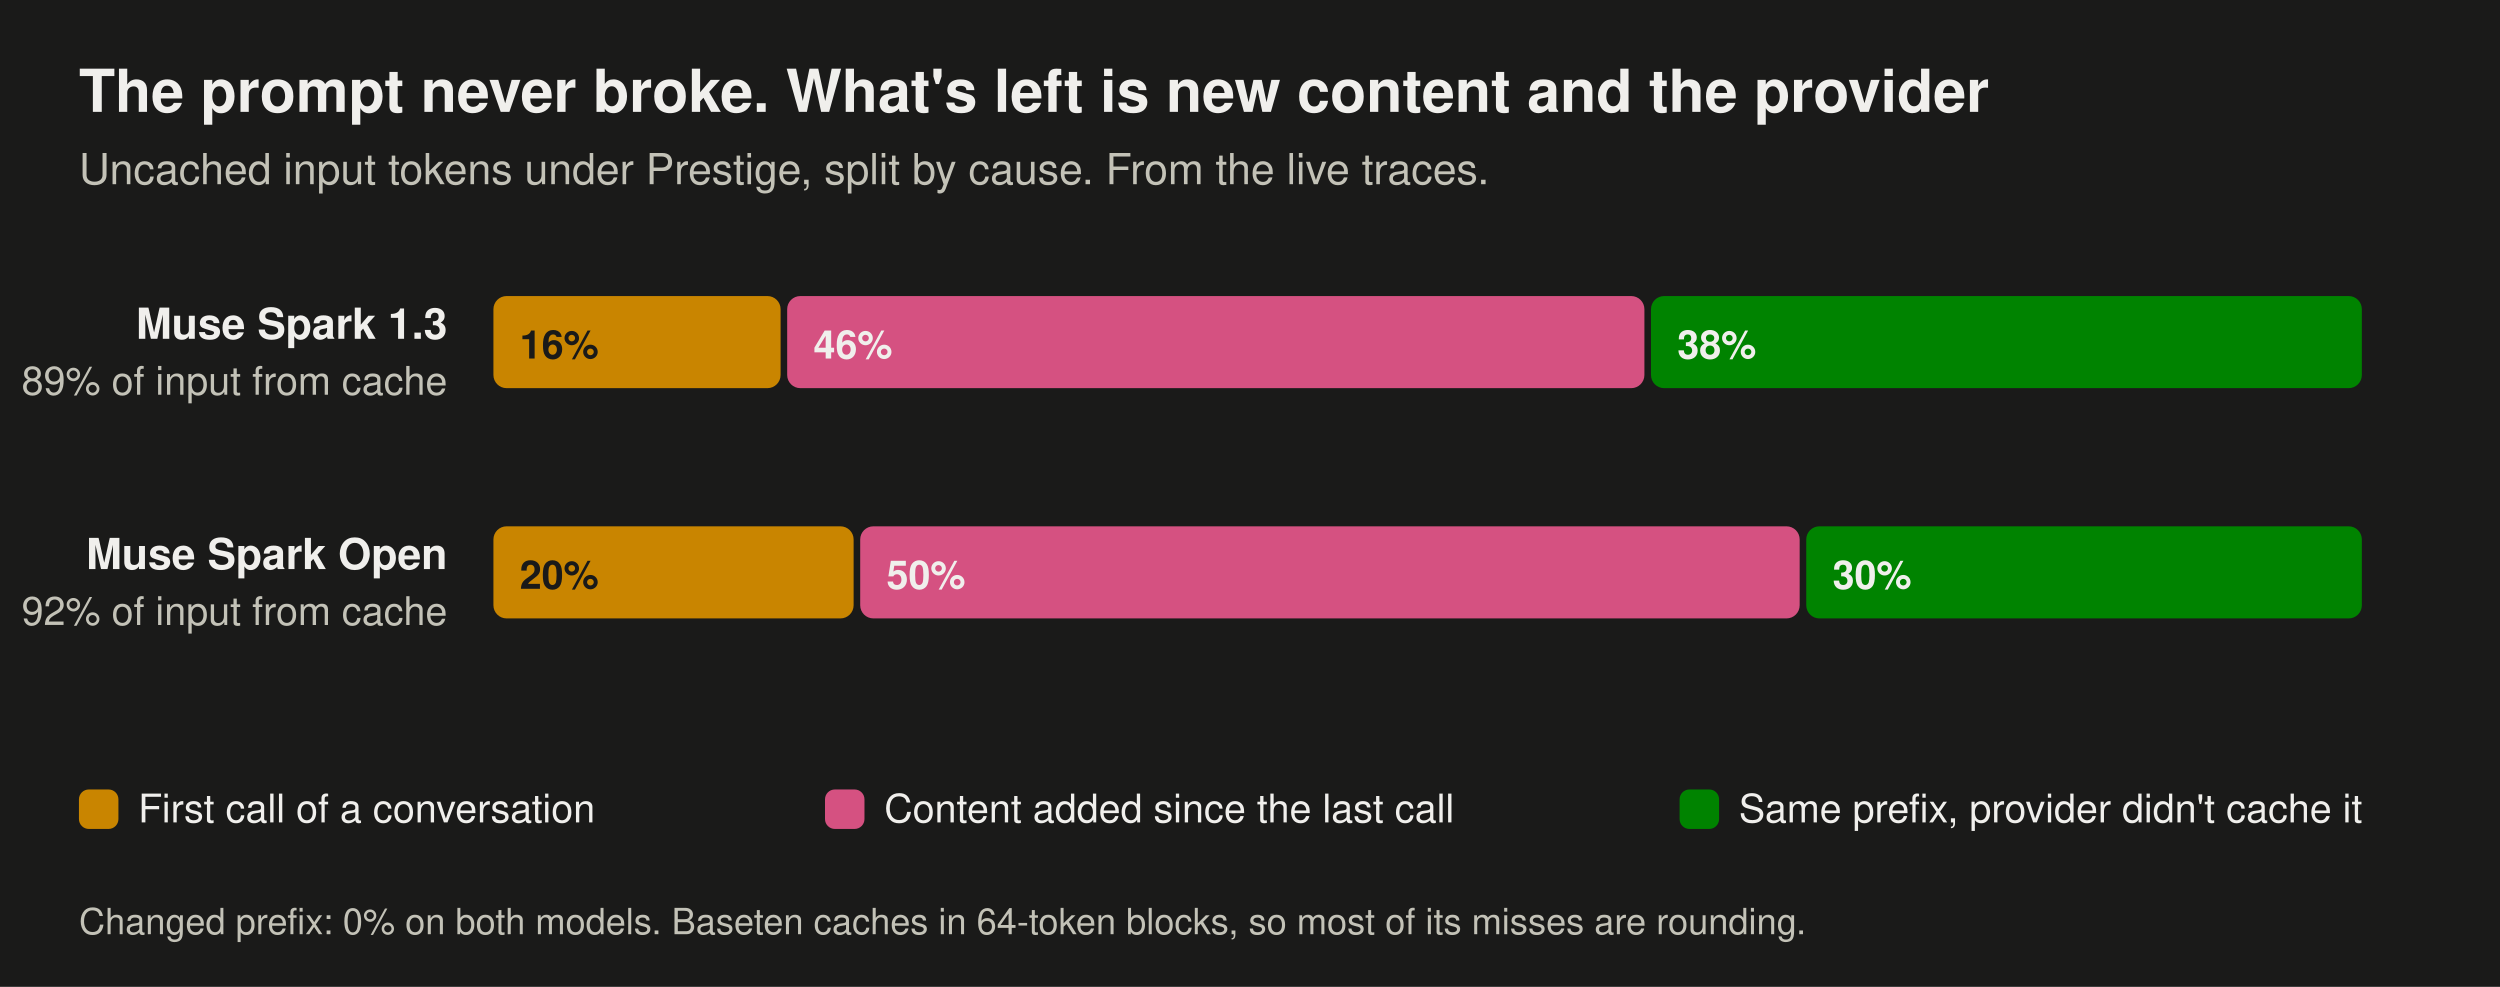
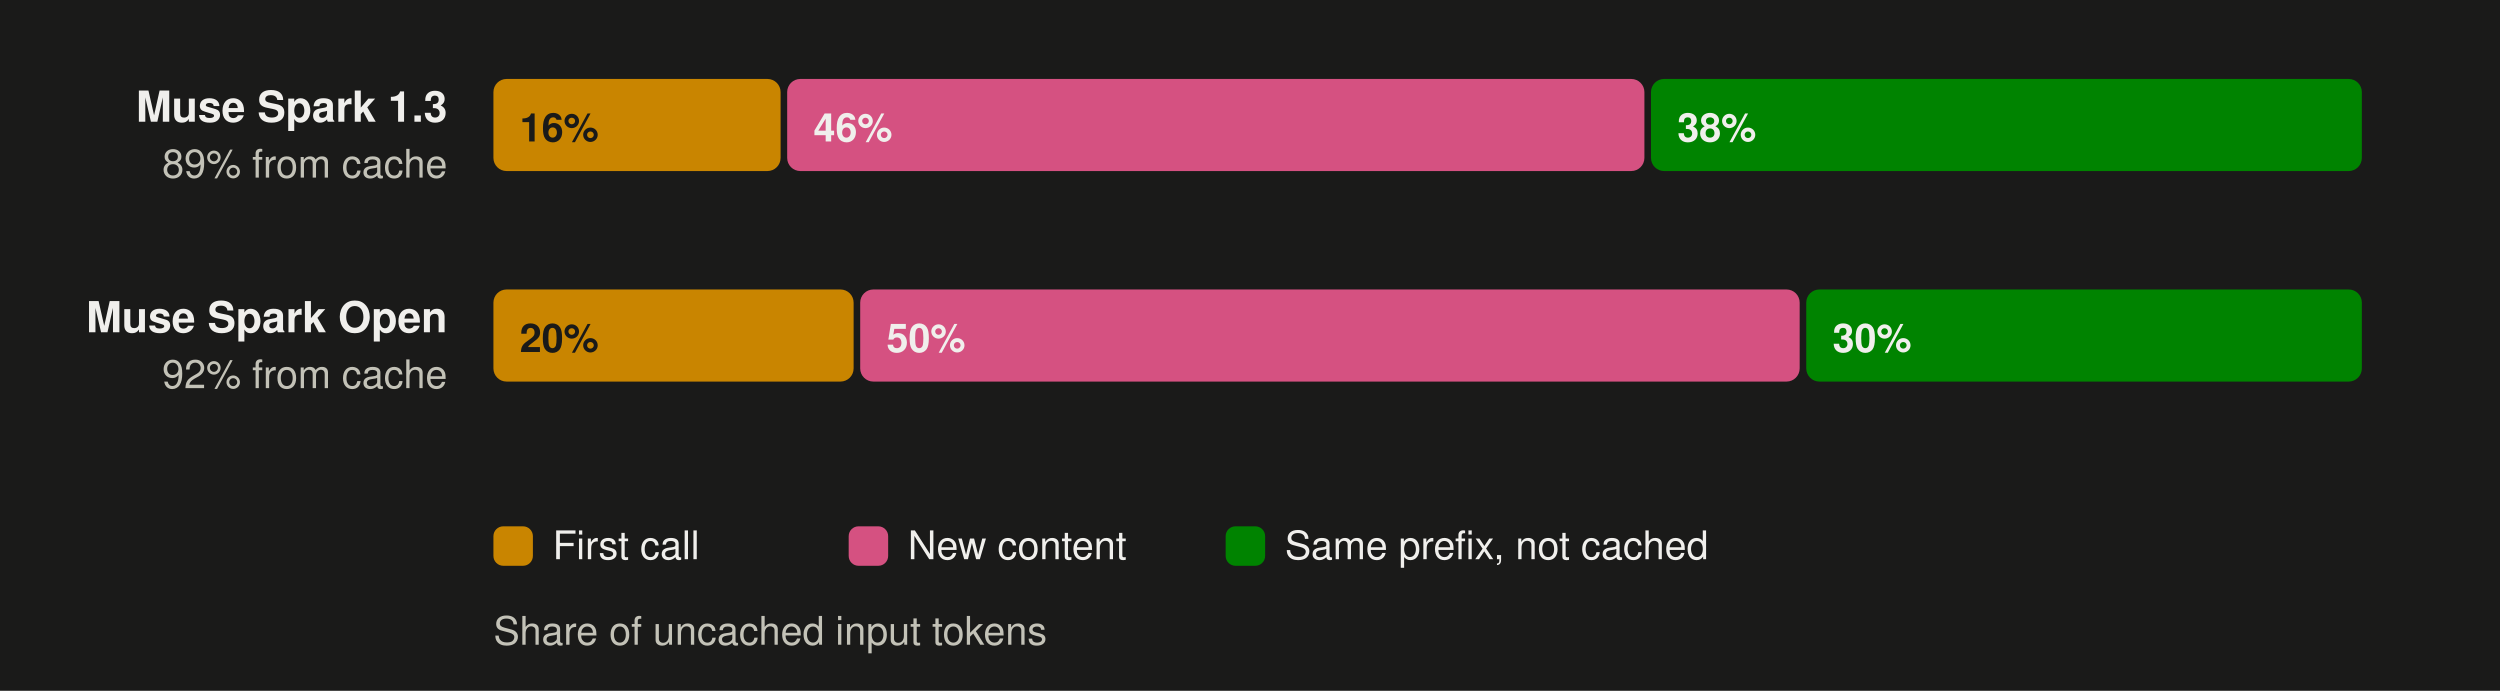
- <svg xmlns="http://www.w3.org/2000/svg" width="760" height="300" viewBox="0 0 760 300" role="img" aria-label="Why the uncached input missed the cache, under Prestige">
-   <rect width="760" height="300" fill="#1a1a19" />
-   <text x="24.0" y="34.0" font-family="-apple-system, 'Segoe UI', Helvetica, Arial, sans-serif" font-size="18" font-weight="600" fill="#f0efec" text-anchor="start">The prompt never broke. What's left is new content and the provider</text>
-   <text x="24.0" y="56.0" font-family="-apple-system, 'Segoe UI', Helvetica, Arial, sans-serif" font-size="13" font-weight="400" fill="#c3c2b7" text-anchor="start">Uncached input tokens under Prestige, split by cause. From the live traces.</text>
-   <text x="136.0" y="103.0" font-family="-apple-system, 'Segoe UI', Helvetica, Arial, sans-serif" font-size="13" font-weight="600" fill="#f0efec" text-anchor="end">Muse Spark 1.3</text>
-   <text x="136.0" y="120.0" font-family="-apple-system, 'Segoe UI', Helvetica, Arial, sans-serif" font-size="12" font-weight="400" fill="#c3c2b7" text-anchor="end">89% of input from cache</text>
-   <rect x="150.0" y="90.0" width="87.3" height="28.0" rx="4" fill="#c98500" />
-   <text x="158.0" y="109.0" font-family="-apple-system, 'Segoe UI', Helvetica, Arial, sans-serif" font-size="12" font-weight="600" fill="#1a1a19" text-anchor="start">16%</text>
-   <rect x="239.3" y="90.0" width="260.6" height="28.0" rx="4" fill="#d55181" />
-   <text x="247.3" y="109.0" font-family="-apple-system, 'Segoe UI', Helvetica, Arial, sans-serif" font-size="12" font-weight="600" fill="#f0efec" text-anchor="start">46%</text>
-   <rect x="501.9" y="90.0" width="216.1" height="28.0" rx="4" fill="#008300" />
-   <text x="509.9" y="109.0" font-family="-apple-system, 'Segoe UI', Helvetica, Arial, sans-serif" font-size="12" font-weight="600" fill="#f0efec" text-anchor="start">38%</text>
-   <text x="136.0" y="173.0" font-family="-apple-system, 'Segoe UI', Helvetica, Arial, sans-serif" font-size="13" font-weight="600" fill="#f0efec" text-anchor="end">Muse Spark Open</text>
-   <text x="136.0" y="190.0" font-family="-apple-system, 'Segoe UI', Helvetica, Arial, sans-serif" font-size="12" font-weight="400" fill="#c3c2b7" text-anchor="end">92% of input from cache</text>
-   <rect x="150.0" y="160.0" width="109.5" height="28.0" rx="4" fill="#c98500" />
-   <text x="158.0" y="179.0" font-family="-apple-system, 'Segoe UI', Helvetica, Arial, sans-serif" font-size="12" font-weight="600" fill="#1a1a19" text-anchor="start">20%</text>
-   <rect x="261.5" y="160.0" width="285.6" height="28.0" rx="4" fill="#d55181" />
-   <text x="269.5" y="179.0" font-family="-apple-system, 'Segoe UI', Helvetica, Arial, sans-serif" font-size="12" font-weight="600" fill="#f0efec" text-anchor="start">50%</text>
-   <rect x="549.1" y="160.0" width="168.9" height="28.0" rx="4" fill="#008300" />
-   <text x="557.1" y="179.0" font-family="-apple-system, 'Segoe UI', Helvetica, Arial, sans-serif" font-size="12" font-weight="600" fill="#f0efec" text-anchor="start">30%</text>
-   <rect x="24.0" y="240.0" width="12.0" height="12.0" rx="3" fill="#c98500" />
-   <text x="42.0" y="250.0" font-family="-apple-system, 'Segoe UI', Helvetica, Arial, sans-serif" font-size="12" font-weight="400" fill="#f0efec" text-anchor="start">First call of a conversation</text>
-   <rect x="250.8" y="240.0" width="12.0" height="12.0" rx="3" fill="#d55181" />
-   <text x="268.8" y="250.0" font-family="-apple-system, 'Segoe UI', Helvetica, Arial, sans-serif" font-size="12" font-weight="400" fill="#f0efec" text-anchor="start">Content added since the last call</text>
-   <rect x="510.6" y="240.0" width="12.0" height="12.0" rx="3" fill="#008300" />
-   <text x="528.6" y="250.0" font-family="-apple-system, 'Segoe UI', Helvetica, Arial, sans-serif" font-size="12" font-weight="400" fill="#f0efec" text-anchor="start">Same prefix, provider didn't cache it</text>
-   <text x="24.0" y="284.0" font-family="-apple-system, 'Segoe UI', Helvetica, Arial, sans-serif" font-size="11" font-weight="400" fill="#c3c2b7" text-anchor="start">Changed prefix: 0% on both models. Baseten caches in 64-token blocks, so most of its misses are rounding.</text>
+ <svg xmlns="http://www.w3.org/2000/svg" width="760" height="210" viewBox="0 0 760 210" role="img" aria-label="Uncached input under Prestige, by cause">
+   <rect width="760" height="210" fill="#1a1a19" />
+   <text x="136.0" y="37.0" font-family="-apple-system, 'Segoe UI', Helvetica, Arial, sans-serif" font-size="13" font-weight="600" fill="#f0efec" text-anchor="end">Muse Spark 1.3</text>
+   <text x="136.0" y="54.0" font-family="-apple-system, 'Segoe UI', Helvetica, Arial, sans-serif" font-size="12" font-weight="400" fill="#c3c2b7" text-anchor="end">89% from cache</text>
+   <rect x="150.0" y="24.0" width="87.3" height="28.0" rx="4" fill="#c98500" />
+   <text x="158.0" y="43.0" font-family="-apple-system, 'Segoe UI', Helvetica, Arial, sans-serif" font-size="12" font-weight="600" fill="#1a1a19" text-anchor="start">16%</text>
+   <rect x="239.3" y="24.0" width="260.6" height="28.0" rx="4" fill="#d55181" />
+   <text x="247.3" y="43.0" font-family="-apple-system, 'Segoe UI', Helvetica, Arial, sans-serif" font-size="12" font-weight="600" fill="#f0efec" text-anchor="start">46%</text>
+   <rect x="501.9" y="24.0" width="216.1" height="28.0" rx="4" fill="#008300" />
+   <text x="509.9" y="43.0" font-family="-apple-system, 'Segoe UI', Helvetica, Arial, sans-serif" font-size="12" font-weight="600" fill="#f0efec" text-anchor="start">38%</text>
+   <text x="136.0" y="101.0" font-family="-apple-system, 'Segoe UI', Helvetica, Arial, sans-serif" font-size="13" font-weight="600" fill="#f0efec" text-anchor="end">Muse Spark Open</text>
+   <text x="136.0" y="118.0" font-family="-apple-system, 'Segoe UI', Helvetica, Arial, sans-serif" font-size="12" font-weight="400" fill="#c3c2b7" text-anchor="end">92% from cache</text>
+   <rect x="150.0" y="88.0" width="109.5" height="28.0" rx="4" fill="#c98500" />
+   <text x="158.0" y="107.0" font-family="-apple-system, 'Segoe UI', Helvetica, Arial, sans-serif" font-size="12" font-weight="600" fill="#1a1a19" text-anchor="start">20%</text>
+   <rect x="261.5" y="88.0" width="285.6" height="28.0" rx="4" fill="#d55181" />
+   <text x="269.5" y="107.0" font-family="-apple-system, 'Segoe UI', Helvetica, Arial, sans-serif" font-size="12" font-weight="600" fill="#f0efec" text-anchor="start">50%</text>
+   <rect x="549.1" y="88.0" width="168.9" height="28.0" rx="4" fill="#008300" />
+   <text x="557.1" y="107.0" font-family="-apple-system, 'Segoe UI', Helvetica, Arial, sans-serif" font-size="12" font-weight="600" fill="#f0efec" text-anchor="start">30%</text>
+   <rect x="150.0" y="160.0" width="12.0" height="12.0" rx="3" fill="#c98500" />
+   <text x="168.0" y="170.0" font-family="-apple-system, 'Segoe UI', Helvetica, Arial, sans-serif" font-size="12" font-weight="400" fill="#f0efec" text-anchor="start">First call</text>
+   <rect x="258.0" y="160.0" width="12.0" height="12.0" rx="3" fill="#d55181" />
+   <text x="276.0" y="170.0" font-family="-apple-system, 'Segoe UI', Helvetica, Arial, sans-serif" font-size="12" font-weight="400" fill="#f0efec" text-anchor="start">New content</text>
+   <rect x="372.6" y="160.0" width="12.0" height="12.0" rx="3" fill="#008300" />
+   <text x="390.6" y="170.0" font-family="-apple-system, 'Segoe UI', Helvetica, Arial, sans-serif" font-size="12" font-weight="400" fill="#f0efec" text-anchor="start">Same prefix, not cached</text>
+   <text x="150.0" y="196.0" font-family="-apple-system, 'Segoe UI', Helvetica, Arial, sans-serif" font-size="12" font-weight="400" fill="#c3c2b7" text-anchor="start">Share of uncached input tokens</text>
</svg>
